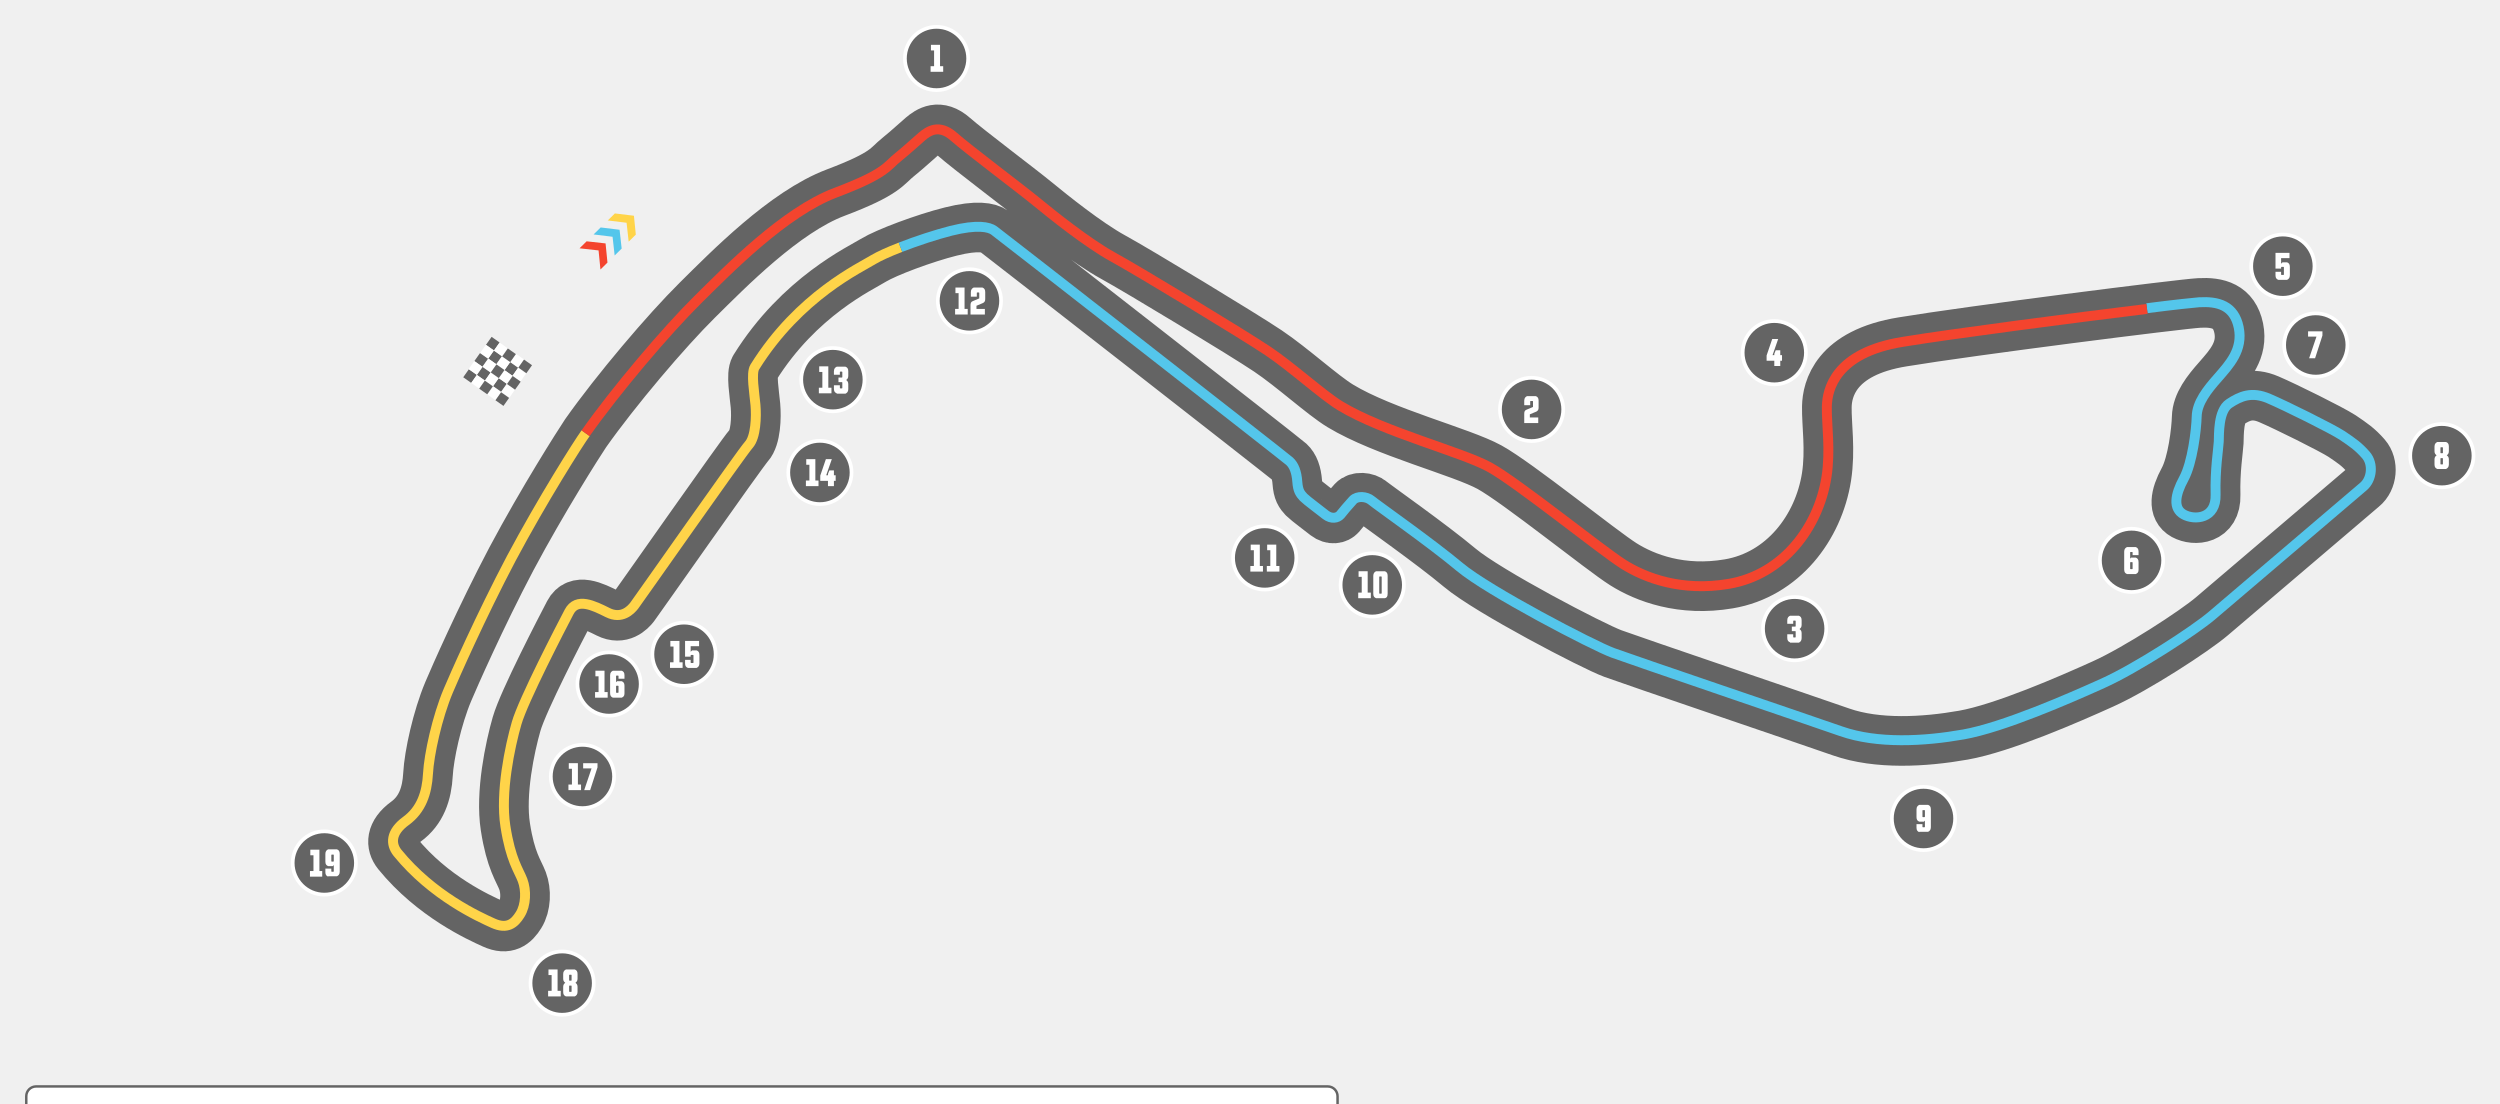
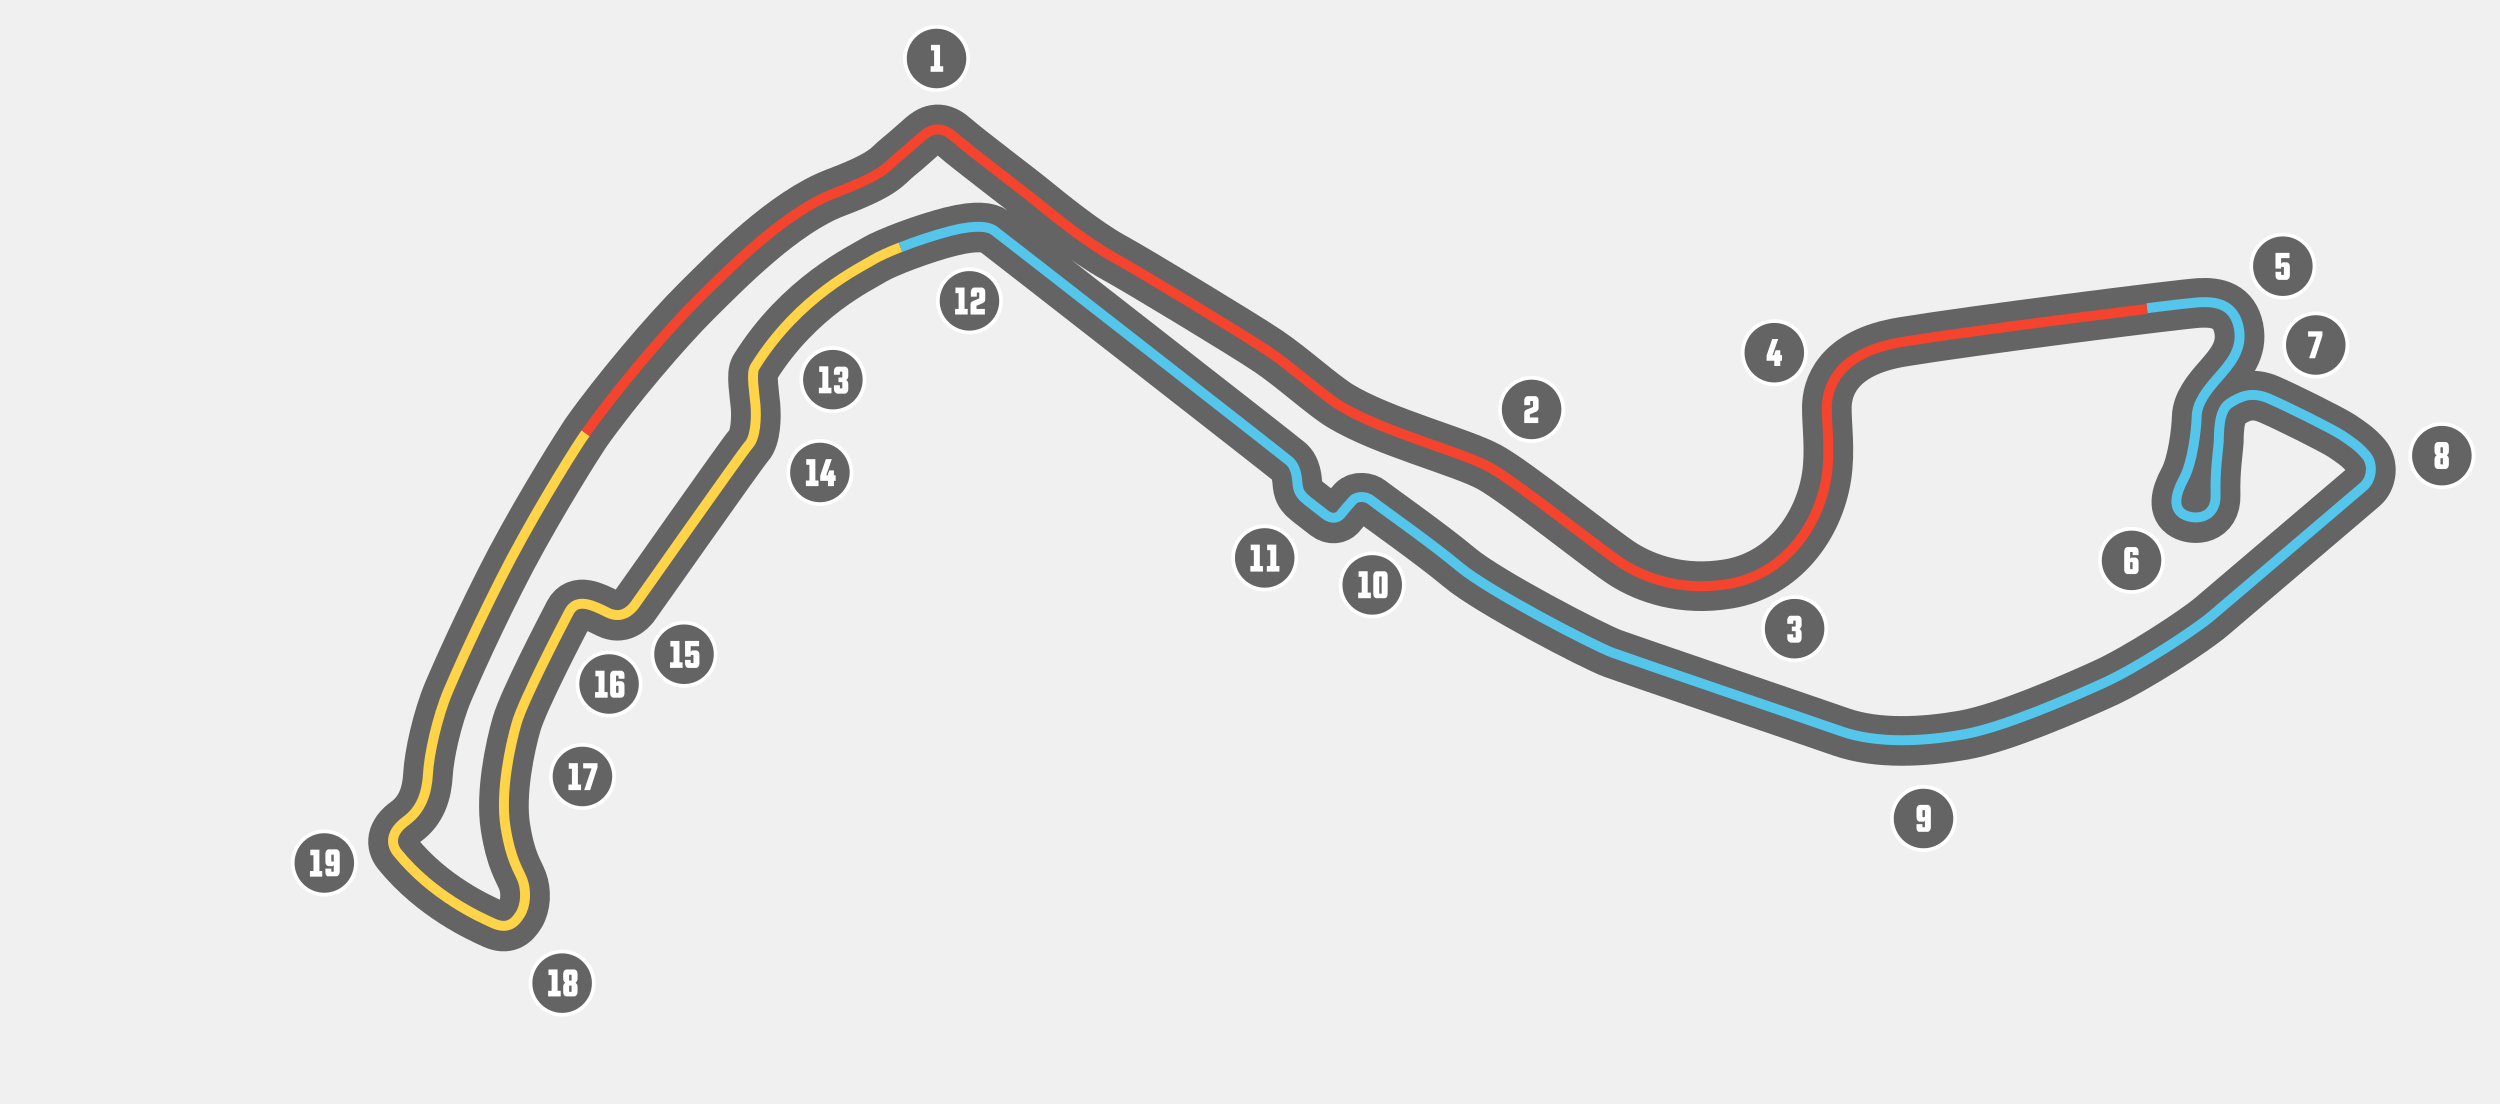
- <svg xmlns="http://www.w3.org/2000/svg" xmlns:xlink="http://www.w3.org/1999/xlink" version="1.1" x="0px" y="0px" viewBox="0 0 713.8 315" style="enable-background:new 0 0 713.8 348.1;" xml:space="preserve">
+ <svg xmlns="http://www.w3.org/2000/svg" version="1.1" x="0px" y="0px" viewBox="0 0 713.8 315" style="enable-background:new 0 0 713.8 348.1;" xml:space="preserve">
  <style type="text/css">
	.st0{fill:none;stroke:#646464;stroke-width:14.173;stroke-linecap:round;stroke-linejoin:round;stroke-miterlimit:10;}
	.st1{fill:none;stroke:#FFD449;stroke-width:2.835;stroke-miterlimit:10;}
	.st2{fill:none;stroke:#54C6EB;stroke-width:2.835;stroke-miterlimit:10;}
	.st3{fill:none;stroke:#F4442E;stroke-width:2.835;stroke-miterlimit:10;}
	.st4{fill:none;stroke:#FFFFFF;stroke-width:2.126;}
	.st5{fill:#646464;}
	.st6{fill:#FFFFFF;}
	.st7{fill:none;stroke:#646464;stroke-width:2.835;stroke-miterlimit:10;}
	.st8{fill:#FF3380;}
	.st9{fill:none;stroke:#FF3380;stroke-width:1.984;stroke-miterlimit:10;}
	.st10{fill:#09BC8A;}
	.st11{fill:none;stroke:#09BC8A;stroke-width:1.984;stroke-miterlimit:10;}
	.st12{fill:none;stroke:#09BC8A;stroke-width:2.21;stroke-miterlimit:10;}
	.st13{fill:none;stroke:#646464;stroke-width:0.709;stroke-miterlimit:10;}
	.st14{fill:none;stroke:#F4442E;stroke-width:5.669;stroke-miterlimit:10;}
	.st15{fill:none;stroke:#54C6EB;stroke-width:5.669;stroke-miterlimit:10;}
	.st16{fill:none;stroke:#FFD449;stroke-width:5.669;stroke-miterlimit:10;}
	.st17{fill:none;stroke:#09BC8A;stroke-width:2.835;stroke-miterlimit:10;}
	.st18{clip-path:url(#SVGID_00000173842315714103309910000014014696480439875724_);}
	.st19{fill:#F4442E;}
	.st20{fill:#54C6EB;}
	.st21{fill:#FFD449;}
</style>
  <g id="コース">
    <path class="st0" d="M167.2,123.7c8.6-12.2,23.1-29.3,31.9-38s24.9-25.2,39.5-30.7s14.6-7.6,17.9-10.2c3.2-2.6,4.8-4.2,6.7-5.8   s4.9-3.7,9.1,0s19,14.8,23.5,18.5c4.5,3.7,14.7,11.9,22,15.9s37.2,22.1,44.2,26.8c7,4.7,15.6,12.6,20.7,15.7   c12.4,7.5,34.6,13.1,42.6,17.5c8,4.4,32,23.8,38.2,27.7s16.6,7.9,30.1,5.6c15.4-2.6,25.6-16,27.9-30.5c1.2-7.7,0-15.1,0.1-20.1   c0.1-4.9,2.4-15.4,21.7-18.5c19.3-3.2,79.2-10.8,84.6-11.1s10,0.9,11.3,7.2c1.3,6.4-2.7,10.6-5.9,14.3c-3.2,3.6-6,7.2-6.1,11.1   c-0.1,3.8-1.2,13.2-3.7,17.8c-2.5,4.6-3.1,8.5,0,10.2s9.3,1.3,9.1-5.7c-0.2-7,0.8-13.1,0.9-15.1s-0.2-8.8,3-10.9   c3.2-2.1,6.4-3.5,11.3-1.4c4.9,2.1,17.8,8.5,20.9,10.5c3.1,2.1,4.6,3.1,6.8,5.6s1.8,7-0.8,9.1c-2.5,2.1-38.4,32.7-43.2,36.8   c-4.8,4.1-21.5,15-31.1,19.3c-9.5,4.3-28.5,12.6-39.8,14.6c-11.3,2-24.6,2.7-34.9-0.9c-10.3-3.6-59.5-20.3-65.2-22.4   s-35.6-17.7-43.7-24.5c-8.1-6.8-23.8-17.8-25.2-19c-1.4-1.2-4.1-1.4-5.3-0.1c-1.2,1.3-2.9,3.3-3.6,4.2c-0.8,0.9-2.5,1.3-4.2,0   c-1.6-1.3-5.3-4-6.3-5c-1-1.1-1.6-1.8-1.8-4.5s-0.9-4.6-2.2-5.8c-1.3-1.2-83-64.9-84.4-65.9c-1.4-1-4.7-1.8-12.3,0.1   c-7.6,1.9-18.5,6-22.1,8.2c-3.5,2.2-21.2,10.3-33.9,30.7c-1.1,1.8-0.1,7.4,0.2,10.8c0.3,3.4,0.1,9.2-1.9,11.4   c-2,2.2-31.7,44.6-32.7,45.9c-1,1.3-3.6,4-7.6,2c-4-2-8.8-4.4-11-0.2c-2.2,4.2-13.1,25.2-15,31.8s-4.7,19.8-3.2,29.4   c1.5,9.7,3.8,12.5,4.9,15.4c1.1,2.9,1,7.1-0.7,9.8c-1.6,2.6-3.7,4.3-7.7,2.5c-4-1.8-17.3-7.8-27.3-20.1c-2-2.5-2-5.9,2.4-9.1   s6-8,6.3-13.5s2.6-16.1,5.8-23.7c1.6-3.8,9.2-21.1,18-37.8C155,142.7,165.2,126.7,167.2,123.7z" />
  </g>
  <g id="セクター">
    <g>
      <path class="st1" d="M257.1,70.6c-3.4,1.3-6.2,2.6-7.7,3.5c-3.5,2.2-21.2,10.3-33.9,30.7c-1.1,1.8-0.1,7.4,0.2,10.8    c0.3,3.4,0.1,9.2-1.9,11.4c-2,2.2-31.7,44.6-32.7,45.9c-1,1.3-3.6,4-7.6,2c-4-2-8.8-4.4-11-0.2c-2.2,4.2-13.1,25.2-15,31.8    s-4.7,19.8-3.2,29.4c1.5,9.7,3.8,12.5,4.9,15.4c1.1,2.9,1,7.1-0.7,9.8c-1.6,2.6-3.7,4.3-7.7,2.5c-4-1.8-17.3-7.8-27.3-20.1    c-2-2.5-2-5.9,2.4-9.1s6-8,6.3-13.5s2.6-16.1,5.8-23.7c1.6-3.8,9.2-21.1,18-37.8c8.9-16.7,19.1-32.8,21.2-35.7" />
      <path class="st2" d="M613,88c7.8-1,13.5-1.6,14.9-1.7c5.4-0.3,10,0.9,11.3,7.2c1.3,6.4-2.7,10.6-5.9,14.3c-3.2,3.6-6,7.2-6.1,11.1    c-0.1,3.8-1.2,13.2-3.7,17.8c-2.5,4.6-3.1,8.5,0,10.2s9.3,1.3,9.1-5.7c-0.2-7,0.8-13.1,0.9-15.1s-0.2-8.8,3-10.9    c3.2-2.1,6.4-3.5,11.3-1.4c4.9,2.1,17.8,8.5,20.9,10.5c3.1,2.1,4.6,3.1,6.8,5.6s1.8,7-0.8,9.1c-2.5,2.1-38.4,32.7-43.2,36.8    c-4.8,4.1-21.5,15-31.1,19.3c-9.5,4.3-28.5,12.6-39.8,14.6c-11.3,2-24.6,2.7-34.9-0.9c-10.3-3.6-59.5-20.3-65.2-22.4    s-35.6-17.7-43.7-24.5c-8.1-6.8-23.8-17.8-25.2-19c-1.4-1.2-4.1-1.4-5.3-0.1c-1.2,1.3-2.9,3.3-3.6,4.2c-0.8,0.9-2.5,1.3-4.2,0    c-1.6-1.3-5.3-4-6.3-5c-1-1.1-1.6-1.8-1.8-4.5s-0.9-4.6-2.2-5.8c-1.3-1.2-83-64.9-84.4-65.9c-1.4-1-4.7-1.8-12.3,0.1    c-4.3,1.1-9.8,2.9-14.4,4.7" />
      <path class="st3" d="M167.2,123.7c8.6-12.2,23.1-29.3,31.9-38s24.9-25.2,39.5-30.7s14.6-7.6,17.9-10.2c3.2-2.6,4.8-4.2,6.7-5.8    s4.9-3.7,9.1,0s19,14.8,23.5,18.5c4.5,3.7,14.7,11.9,22,15.9s37.2,22.1,44.2,26.8c7,4.7,15.6,12.6,20.7,15.7    c12.4,7.5,34.6,13.1,42.6,17.5c8,4.4,32,23.8,38.2,27.7s16.6,7.9,30.1,5.6c15.4-2.6,25.6-16,27.9-30.5c1.2-7.7,0-15.1,0.1-20.1    c0.1-4.9,2.4-15.4,21.7-18.5c14-2.3,49.2-6.9,69.7-9.4" />
    </g>
  </g>
  <g id="コーナー番号">
    <g>
      <g>
        <circle class="st4" cx="267.4" cy="16.7" r="8.5" />
        <circle class="st5" cx="267.4" cy="16.7" r="8.5" />
      </g>
      <g>
        <path class="st6" d="M265.7,20.5v-1.6h1v-4.5h-0.9v-1.6h2.6v6.1h0.9v1.6H265.7z" />
      </g>
    </g>
    <g>
      <g>
        <circle class="st4" cx="437.3" cy="116.9" r="8.5" />
        <circle class="st5" cx="437.3" cy="116.9" r="8.5" />
      </g>
      <g>
        <path class="st6" d="M435.2,120.8v-2.6c0-0.6,0.1-1,0.6-1.2l1.9-0.8v-1.6l-0.1-0.1H437l-0.1,0.1v1.1h-1.7v-1.3     c0-0.8,0.4-1.1,0.8-1.3h2.5c0.5,0.2,0.8,0.5,0.8,1.3v1.9c0,0.6-0.1,0.9-0.6,1.2l-1.9,0.8v0.9h2.4v1.6H435.2z" />
      </g>
    </g>
    <g>
      <g>
        <circle class="st4" cx="512.4" cy="179.5" r="8.5" />
        <circle class="st5" cx="512.4" cy="179.5" r="8.5" />
      </g>
      <g>
        <path class="st6" d="M511.1,183.4c-0.5-0.2-0.8-0.5-0.8-1.3v-1h1.7v0.8l0.1,0.1h0.5l0.1-0.1v-1.6l-0.1-0.1h-1v-1.3h1l0.1-0.1     v-1.5l-0.1-0.1h-0.5l-0.1,0.1v0.8h-1.7v-1c0-0.8,0.4-1.1,0.8-1.3h2.5c0.5,0.2,0.8,0.5,0.8,1.3v1.3c0,0.6-0.2,0.9-0.6,1.2     c0.4,0.3,0.6,0.6,0.6,1.2v1.4c0,0.8-0.4,1.1-0.8,1.3H511.1z" />
      </g>
    </g>
    <g>
      <g>
        <circle class="st4" cx="506.6" cy="100.7" r="8.5" />
        <circle class="st5" cx="506.6" cy="100.7" r="8.5" />
      </g>
      <g>
        <path class="st6" d="M508.3,103v1.5h-1.7V103h-2.2v-1.5l1.6-4.7h1.7l-1.6,4.6h0.5V101l0.4-1h1.3v1.4h0.5v1.6H508.3z" />
      </g>
    </g>
    <g>
      <g>
        <circle class="st4" cx="651.8" cy="76" r="8.5" />
        <circle class="st5" cx="651.8" cy="76" r="8.5" />
      </g>
      <g>
        <path class="st6" d="M650.5,79.9c-0.5-0.2-0.8-0.5-0.8-1.3v-1h1.6v0.8l0.1,0.1h0.6l0.1-0.1v-2.1l-0.1-0.1h-0.6l-0.1,0.1v0.4h-1.6     v-4.5h4v1.5h-2.4v1.6l0.4-0.4h1.3c0.5,0.2,0.8,0.5,0.8,1.3v2.4c0,0.8-0.4,1.1-0.8,1.3H650.5z" />
      </g>
    </g>
    <g>
      <g>
        <circle class="st4" cx="608.6" cy="160" r="8.5" />
        <circle class="st5" cx="608.6" cy="160" r="8.5" />
      </g>
      <g>
        <path class="st6" d="M609.8,163.9h-2.5c-0.5-0.2-0.8-0.5-0.8-1.3v-5.1c0-0.8,0.4-1.1,0.8-1.3h2.5c0.5,0.2,0.8,0.5,0.8,1.3v1h-1.7     v-0.8l-0.1-0.1h-0.5l-0.1,0.1v1.8l0.3-0.3h1.3c0.5,0.2,0.8,0.5,0.8,1.3v2.2C610.6,163.4,610.3,163.7,609.8,163.9z M608.8,162.5     l0.1-0.1v-1.8l-0.1-0.1h-0.5l-0.1,0.1v1.8l0.1,0.1H608.8z" />
      </g>
    </g>
    <g>
      <g>
        <circle class="st4" cx="661.2" cy="98.5" r="8.5" />
        <circle class="st5" cx="661.2" cy="98.5" r="8.5" />
      </g>
      <g>
        <path class="st6" d="M659.3,102.3l2.1-6.2h-2.4v-1.5h4.1v1.2l-2.1,6.5H659.3z" />
      </g>
    </g>
    <g>
      <g>
        <circle class="st4" cx="697.2" cy="130.1" r="8.5" />
        <circle class="st5" cx="697.2" cy="130.1" r="8.5" />
      </g>
      <g>
        <path class="st6" d="M695.9,133.9c-0.5-0.2-0.8-0.5-0.8-1.3v-1.4c0-0.6,0.2-0.9,0.6-1.2c-0.4-0.3-0.6-0.6-0.6-1.2v-1.3     c0-0.8,0.4-1.1,0.8-1.3h2.5c0.5,0.2,0.8,0.5,0.8,1.3v1.3c0,0.6-0.2,0.9-0.6,1.2c0.4,0.3,0.6,0.6,0.6,1.2v1.4     c0,0.8-0.4,1.1-0.8,1.3H695.9z M696.8,129.3l0.1,0.1h0.5l0.1-0.1v-1.5l-0.1-0.1h-0.5l-0.1,0.1V129.3z M697.5,132.5v-1.6l-0.1-0.1     h-0.5l-0.1,0.1v1.6l0.1,0.1h0.5L697.5,132.5z" />
      </g>
    </g>
    <g>
      <g>
        <circle class="st4" cx="549.2" cy="233.7" r="8.5" />
        <circle class="st5" cx="549.2" cy="233.7" r="8.5" />
      </g>
      <g>
        <path class="st6" d="M548,237.6c-0.5-0.2-0.8-0.5-0.8-1.3v-1h1.7v0.8l0.1,0.1h0.5l0.1-0.1v-1.8l-0.3,0.3H548     c-0.5-0.2-0.8-0.5-0.8-1.3v-2.2c0-0.8,0.4-1.1,0.8-1.3h2.5c0.5,0.2,0.8,0.5,0.8,1.3v5.1c0,0.8-0.4,1.1-0.8,1.3H548z M549.6,233.2     v-1.8l-0.1-0.1h-0.5l-0.1,0.1v1.8l0.1,0.1h0.5L549.6,233.2z" />
      </g>
    </g>
    <g>
      <g>
        <circle class="st4" cx="391.8" cy="167" r="8.5" />
        <circle class="st5" cx="391.8" cy="167" r="8.5" />
      </g>
      <g>
        <path class="st6" d="M387.8,170.8v-1.6h1v-4.5h-0.9v-1.6h2.6v6.1h0.9v1.6H387.8z" />
        <path class="st6" d="M395.4,170.8h-2.5c-0.5-0.2-0.8-0.5-0.8-1.3v-5.1c0-0.8,0.4-1.1,0.8-1.3h2.5c0.5,0.2,0.8,0.5,0.8,1.3v5.1     C396.2,170.4,395.9,170.7,395.4,170.8z M394.5,164.7l-0.1-0.1h-0.5l-0.1,0.1v4.7l0.1,0.1h0.5l0.1-0.1V164.7z" />
      </g>
    </g>
    <g>
      <g>
        <circle class="st4" cx="361.1" cy="159.3" r="8.5" />
        <circle class="st5" cx="361.1" cy="159.3" r="8.5" />
      </g>
      <g>
        <path class="st6" d="M357,163.2v-1.6h1v-4.5h-0.9v-1.6h2.6v6.1h0.9v1.6H357z" />
        <path class="st6" d="M361.7,163.2v-1.6h1v-4.5h-0.9v-1.6h2.6v6.1h0.9v1.6H361.7z" />
      </g>
    </g>
    <g>
      <g>
        <circle class="st4" cx="276.8" cy="85.9" r="8.5" />
        <circle class="st5" cx="276.8" cy="85.9" r="8.5" />
      </g>
      <g>
        <path class="st6" d="M272.7,89.8v-1.6h1v-4.5h-0.9v-1.6h2.6v6.1h0.9v1.6H272.7z" />
        <path class="st6" d="M277.1,89.8v-2.6c0-0.6,0.1-1,0.6-1.2l1.9-0.8v-1.6l-0.1-0.1h-0.5l-0.1,0.1v1.1h-1.7v-1.3     c0-0.8,0.4-1.1,0.8-1.3h2.5c0.5,0.2,0.8,0.5,0.8,1.3v1.9c0,0.6-0.1,0.9-0.6,1.2l-1.9,0.8v0.9h2.4v1.6H277.1z" />
      </g>
    </g>
    <g>
      <g>
        <circle class="st4" cx="237.8" cy="108.4" r="8.5" />
        <circle class="st5" cx="237.8" cy="108.4" r="8.5" />
      </g>
      <g>
        <path class="st6" d="M233.8,112.3v-1.6h1v-4.5h-0.9v-1.6h2.6v6.1h0.9v1.6H233.8z" />
        <path class="st6" d="M238.9,112.3c-0.5-0.2-0.8-0.5-0.8-1.3v-1h1.7v0.8l0.1,0.1h0.5l0.1-0.1v-1.6l-0.1-0.1h-1v-1.3h1l0.1-0.1     v-1.5l-0.1-0.1h-0.5l-0.1,0.1v0.8h-1.7v-1c0-0.8,0.4-1.1,0.8-1.3h2.5c0.5,0.2,0.8,0.5,0.8,1.3v1.3c0,0.6-0.2,0.9-0.6,1.2     c0.4,0.3,0.6,0.6,0.6,1.2v1.4c0,0.8-0.4,1.1-0.8,1.3H238.9z" />
      </g>
    </g>
    <g>
      <g>
        <circle class="st4" cx="234.1" cy="134.9" r="8.5" />
        <circle class="st5" cx="234.1" cy="134.9" r="8.5" />
      </g>
      <g>
        <path class="st6" d="M230.1,138.8v-1.6h1v-4.5h-0.9v-1.6h2.6v6.1h0.9v1.6H230.1z" />
        <path class="st6" d="M238.1,137.3v1.5h-1.7v-1.5h-2.2v-1.5l1.6-4.7h1.7l-1.6,4.6h0.5v-0.4l0.4-1h1.3v1.4h0.5v1.6H238.1z" />
      </g>
    </g>
    <g>
      <g>
        <circle class="st4" cx="160.5" cy="280.7" r="8.5" />
        <circle class="st5" cx="160.5" cy="280.7" r="8.5" />
      </g>
      <g>
        <path class="st6" d="M156.5,284.5v-1.6h1v-4.5h-0.9v-1.6h2.6v6.1h0.9v1.6H156.5z" />
        <path class="st6" d="M161.6,284.5c-0.5-0.2-0.8-0.5-0.8-1.3v-1.4c0-0.6,0.2-0.9,0.6-1.2c-0.4-0.3-0.6-0.6-0.6-1.2v-1.3     c0-0.8,0.4-1.1,0.8-1.3h2.5c0.5,0.2,0.8,0.5,0.8,1.3v1.3c0,0.6-0.2,0.9-0.6,1.2c0.4,0.3,0.6,0.6,0.6,1.2v1.4     c0,0.8-0.4,1.1-0.8,1.3H161.6z M162.5,279.9l0.1,0.1h0.5l0.1-0.1v-1.5l-0.1-0.1h-0.5l-0.1,0.1V279.9z M163.2,283.1v-1.6l-0.1-0.1     h-0.5l-0.1,0.1v1.6l0.1,0.1h0.5L163.2,283.1z" />
      </g>
    </g>
    <g>
      <g>
        <circle class="st4" cx="92.6" cy="246.4" r="8.5" />
        <circle class="st5" cx="92.6" cy="246.4" r="8.5" />
      </g>
      <g>
        <path class="st6" d="M88.5,250.3v-1.6h1v-4.5h-0.9v-1.6h2.6v6.1H92v1.6H88.5z" />
        <path class="st6" d="M93.7,250.3c-0.5-0.2-0.8-0.5-0.8-1.3v-1h1.7v0.8l0.1,0.1h0.5l0.1-0.1V247l-0.3,0.3h-1.3     c-0.5-0.2-0.8-0.5-0.8-1.3v-2.2c0-0.8,0.4-1.1,0.8-1.3h2.5c0.5,0.2,0.8,0.5,0.8,1.3v5.1c0,0.8-0.4,1.1-0.8,1.3H93.7z M95.3,245.9     v-1.8l-0.1-0.1h-0.5l-0.1,0.1v1.8l0.1,0.1h0.5L95.3,245.9z" />
      </g>
    </g>
    <g>
      <g>
        <circle class="st4" cx="195.3" cy="186.8" r="8.5" />
        <circle class="st5" cx="195.3" cy="186.8" r="8.5" />
      </g>
      <g>
        <path class="st6" d="M191.3,190.7v-1.6h1v-4.5h-0.9V183h2.6v6.1h0.9v1.6H191.3z" />
        <path class="st6" d="M196.4,190.7c-0.5-0.2-0.8-0.5-0.8-1.3v-1h1.6v0.8l0.1,0.1h0.6l0.1-0.1v-2.1l-0.1-0.1h-0.6l-0.1,0.1v0.4     h-1.6V183h4v1.5h-2.4v1.6l0.4-0.4h1.3c0.5,0.2,0.8,0.5,0.8,1.3v2.4c0,0.8-0.4,1.1-0.8,1.3H196.4z" />
      </g>
    </g>
    <g>
      <g>
        <circle class="st4" cx="173.9" cy="195.3" r="8.5" />
        <circle class="st5" cx="173.9" cy="195.3" r="8.5" />
      </g>
      <g>
        <path class="st6" d="M169.9,199.2v-1.6h1v-4.5H170v-1.6h2.6v6.1h0.9v1.6H169.9z" />
        <path class="st6" d="M177.5,199.2H175c-0.5-0.2-0.8-0.5-0.8-1.3v-5.1c0-0.8,0.4-1.1,0.8-1.3h2.5c0.5,0.2,0.8,0.5,0.8,1.3v1h-1.7     V193l-0.1-0.1H176l-0.1,0.1v1.8l0.3-0.3h1.3c0.5,0.2,0.8,0.5,0.8,1.3v2.2C178.3,198.7,178,199,177.5,199.2z M176.5,197.8l0.1-0.1     v-1.8l-0.1-0.1H176l-0.1,0.1v1.8l0.1,0.1H176.5z" />
      </g>
    </g>
    <g>
      <g>
        <circle class="st4" cx="166.3" cy="221.7" r="8.5" />
        <circle class="st5" cx="166.3" cy="221.7" r="8.5" />
      </g>
      <g>
        <path class="st6" d="M162.3,225.6V224h1v-4.5h-0.9v-1.6h2.6v6.1h0.9v1.6H162.3z" />
        <path class="st6" d="M166.8,225.6l2.1-6.2h-2.4v-1.5h4.1v1.2l-2.1,6.5H166.8z" />
      </g>
    </g>
  </g>
-   <g id="アイコン">
-     <g>
-       <rect x="132.8" y="106" transform="matrix(0.5767 -0.8169 0.8169 0.5767 -30.9158 155.0689)" class="st5" width="2.8" height="2.8" />
-       <rect x="136" y="101.3" transform="matrix(0.5767 -0.8169 0.8169 0.5767 -25.7484 155.7797)" class="st5" width="2.8" height="2.8" />
-       <rect x="136.7" y="105.3" transform="matrix(0.5767 -0.8169 0.8169 0.5767 -28.6876 158.008)" class="st5" width="2.8" height="2.8" />
-       <rect x="140" y="100.6" transform="matrix(0.5767 -0.8169 0.8169 0.5767 -23.5201 158.7189)" class="st5" width="2.8" height="2.8" />
-       <rect x="141.4" y="108.5" transform="matrix(0.5767 -0.8169 0.8169 0.5767 -29.3984 163.1755)" class="st5" width="2.8" height="2.8" />
-       <rect x="144.6" y="103.9" transform="matrix(0.5767 -0.8169 0.8169 0.5767 -24.231 163.8863)" class="st5" width="2.8" height="2.8" />
-       <rect x="139.3" y="96.7" transform="matrix(0.5767 -0.8169 0.8169 0.5767 -20.581 156.4906)" class="st5" width="2.8" height="2.8" />
-       <rect x="137.7" y="99" transform="matrix(0.5767 -0.8169 0.8169 0.5767 -23.1647 156.1351)" class="st6" width="2.8" height="2.8" />
-       <rect x="134.4" y="103.6" transform="matrix(0.5767 -0.8169 0.8169 0.5767 -28.3321 155.4243)" class="st6" width="2.8" height="2.8" />
-       <rect x="135.1" y="107.6" transform="matrix(0.5767 -0.8169 0.8169 0.5767 -31.2713 157.6526)" class="st6" width="2.8" height="2.8" />
-       <rect x="138.4" y="103" transform="matrix(0.5767 -0.8169 0.8169 0.5767 -26.1038 158.3634)" class="st6" width="2.8" height="2.8" />
-       <rect x="141.6" y="98.3" transform="matrix(0.5767 -0.8169 0.8169 0.5767 -20.9364 159.0743)" class="st6" width="2.8" height="2.8" />
-       <rect x="142.3" y="102.3" transform="matrix(0.5767 -0.8169 0.8169 0.5767 -23.8755 161.3026)" class="st6" width="2.8" height="2.8" />
-       <rect x="139" y="106.9" transform="matrix(0.5767 -0.8169 0.8169 0.5767 -29.043 160.5917)" class="st6" width="2.8" height="2.8" />
-       <rect x="146.9" y="105.5" transform="matrix(0.5767 -0.8169 0.8169 0.5767 -24.5864 166.47)" class="st6" width="2.8" height="2.8" />
-       <rect x="143.7" y="110.2" transform="matrix(0.5767 -0.8169 0.8169 0.5767 -29.7538 165.7592)" class="st6" width="2.8" height="2.8" />
-       <rect x="139.7" y="110.9" transform="matrix(0.5767 -0.8169 0.8169 0.5767 -31.9821 162.82)" class="st6" width="2.8" height="2.8" />
-       <rect x="143" y="106.2" transform="matrix(0.5767 -0.8169 0.8169 0.5767 -26.8147 163.5309)" class="st6" width="2.8" height="2.8" />
-       <rect x="146.3" y="101.6" transform="matrix(0.5767 -0.8169 0.8169 0.5767 -21.6472 164.2417)" class="st6" width="2.8" height="2.8" />
-       <rect x="137.4" y="109.2" transform="matrix(0.5767 -0.8169 0.8169 0.5767 -31.6267 160.2363)" class="st5" width="2.8" height="2.8" />
-       <rect x="140.7" y="104.6" transform="matrix(0.5767 -0.8169 0.8169 0.5767 -26.4593 160.9472)" class="st5" width="2.8" height="2.8" />
-       <rect x="145.3" y="107.9" transform="matrix(0.5767 -0.8169 0.8169 0.5767 -27.1701 166.1146)" class="st5" width="2.8" height="2.8" />
-       <rect x="143.9" y="100" transform="matrix(0.5767 -0.8169 0.8169 0.5767 -21.2918 161.658)" class="st5" width="2.8" height="2.8" />
-       <rect x="142" y="112.5" transform="matrix(0.5767 -0.8169 0.8169 0.5767 -32.3375 165.4037)" class="st5" width="2.8" height="2.8" />
-       <rect x="148.6" y="103.2" transform="matrix(0.5767 -0.8169 0.8169 0.5767 -22.0027 166.8254)" class="st5" width="2.8" height="2.8" />
-     </g>
-     <g>
-       <g>
-         <path class="st6" d="M381.9,337.9c0,1.6-1.3,2.8-2.8,2.8H10.3c-1.6,0-2.8-1.3-2.8-2.8V313c0-1.6,1.3-2.8,2.8-2.8h368.8     c1.6,0,2.8,1.3,2.8,2.8V337.9z" />
-         <path class="st13" d="M381.9,337.9c0,1.6-1.3,2.8-2.8,2.8H10.3c-1.6,0-2.8-1.3-2.8-2.8V313c0-1.6,1.3-2.8,2.8-2.8h368.8     c1.6,0,2.8,1.3,2.8,2.8V337.9z" />
-       </g>
-       <g>
-         <path class="st5" d="M53,326.8v2.6c0,1.3-0.6,1.7-1.3,2h-3.3c-0.7-0.3-1.3-0.7-1.3-2v-2h1.8v2.1l0.4,0.4h1.6l0.4-0.4v-2.8     l-0.3-0.4l-2.6-0.8c-0.8-0.3-1.1-0.8-1.1-1.9v-2.2c0-1.3,0.6-1.7,1.3-2h3.3c0.7,0.3,1.3,0.7,1.3,2v1.9h-1.8v-2.1l-0.4-0.4h-1.6     l-0.4,0.4v2.4l0.4,0.4l2.6,0.7C52.6,325.2,53,325.7,53,326.8z" />
-         <path class="st5" d="M54.3,319.4h5.1v1.6h-3.3v3.4h3.1v1.6h-3.1v3.7h3.4v1.6h-5.2V319.4z" />
-         <path class="st5" d="M66.6,329.4c0,1.3-0.6,1.7-1.3,2H62c-0.7-0.3-1.3-0.7-1.3-2v-8c0-1.3,0.6-1.7,1.3-2h3.3     c0.7,0.3,1.3,0.7,1.3,2v2.7h-1.8v-2.8l-0.4-0.4h-1.6l-0.4,0.4v8.3l0.4,0.4h1.6l0.4-0.4v-2.7h1.8V329.4z" />
-         <path class="st5" d="M71.4,321.1v10.3h-1.8v-10.3h-2.1v-1.6h6.1v1.6H71.4z" />
-         <path class="st5" d="M80.2,329.4c0,1.3-0.6,1.7-1.3,2h-3.3c-0.7-0.3-1.3-0.7-1.3-2v-8c0-1.3,0.6-1.7,1.3-2h3.3     c0.7,0.3,1.3,0.7,1.3,2V329.4z M78.4,321.3l-0.4-0.4h-1.6l-0.4,0.4v8.3l0.4,0.4h1.6l0.4-0.4V321.3z" />
-         <path class="st5" d="M81.6,331.4v-12h4.6c0.7,0.3,1.3,0.7,1.3,2v2.6c0,1.3-0.6,1.6-1.3,1.9L86,326l2.1,4.3v1.1h-1.6l-2.2-5.1     h-0.8v5.1H81.6z M83.4,320.9v3.9h2l0.4-0.4v-3.1l-0.4-0.4H83.4z" />
-         <path class="st5" d="M91.7,331.4v-1.6h1.8v-8.7h-1.7v-1.6h3.5v10.4h1.7v1.6H91.7z" />
-       </g>
-       <line class="st14" x1="21.6" y1="325.5" x2="42.9" y2="325.5" />
-       <g>
-         <path class="st5" d="M143.1,326.8v2.6c0,1.3-0.6,1.7-1.3,2h-3.3c-0.7-0.3-1.3-0.7-1.3-2v-2h1.8v2.1l0.4,0.4h1.6l0.4-0.4v-2.8     l-0.3-0.4l-2.6-0.8c-0.8-0.3-1.1-0.8-1.1-1.9v-2.2c0-1.3,0.6-1.7,1.3-2h3.3c0.7,0.3,1.3,0.7,1.3,2v1.9h-1.8v-2.1l-0.4-0.4h-1.6     l-0.4,0.4v2.4l0.4,0.4l2.6,0.7C142.7,325.2,143.1,325.7,143.1,326.8z" />
-         <path class="st5" d="M144.4,319.4h5.1v1.6h-3.3v3.4h3.1v1.6h-3.1v3.7h3.4v1.6h-5.2V319.4z" />
-         <path class="st5" d="M156.7,329.4c0,1.3-0.6,1.7-1.3,2h-3.3c-0.7-0.3-1.3-0.7-1.3-2v-8c0-1.3,0.6-1.7,1.3-2h3.3     c0.7,0.3,1.3,0.7,1.3,2v2.7h-1.8v-2.8l-0.4-0.4h-1.6l-0.4,0.4v8.3l0.4,0.4h1.6l0.4-0.4v-2.7h1.8V329.4z" />
-         <path class="st5" d="M161.5,321.1v10.3h-1.8v-10.3h-2.1v-1.6h6.1v1.6H161.5z" />
-         <path class="st5" d="M170.3,329.4c0,1.3-0.6,1.7-1.3,2h-3.3c-0.7-0.3-1.3-0.7-1.3-2v-8c0-1.3,0.6-1.7,1.3-2h3.3     c0.7,0.3,1.3,0.7,1.3,2V329.4z M168.6,321.3l-0.4-0.4h-1.6l-0.4,0.4v8.3l0.4,0.4h1.6l0.4-0.4V321.3z" />
-         <path class="st5" d="M171.7,331.4v-12h4.6c0.7,0.3,1.3,0.7,1.3,2v2.6c0,1.3-0.6,1.6-1.3,1.9l-0.3,0.1l2.1,4.3v1.1h-1.6l-2.2-5.1     h-0.8v5.1H171.7z M173.5,320.9v3.9h2l0.4-0.4v-3.1l-0.4-0.4H173.5z" />
-         <path class="st5" d="M181.4,331.4v-3.6c0-1.1,0.4-1.7,1.2-2.1l3-1.2v-3.2l-0.4-0.4h-1.7l-0.4,0.4v2h-1.8v-1.9     c0-1.3,0.6-1.7,1.3-2h3.3c0.7,0.3,1.3,0.7,1.3,2v2.5c0,1.1-0.3,1.7-1.1,2.1l-3,1.2v2.5h4.1v1.6H181.4z" />
-       </g>
-       <line class="st15" x1="111.7" y1="325.5" x2="133" y2="325.5" />
-       <g>
-         <path class="st5" d="M232.9,326.8v2.6c0,1.3-0.6,1.7-1.3,2h-3.3c-0.7-0.3-1.3-0.7-1.3-2v-2h1.8v2.1l0.4,0.4h1.6l0.4-0.4v-2.8     l-0.3-0.4l-2.6-0.8c-0.8-0.3-1.1-0.8-1.1-1.9v-2.2c0-1.3,0.6-1.7,1.3-2h3.3c0.7,0.3,1.3,0.7,1.3,2v1.9h-1.8v-2.1l-0.4-0.4h-1.6     l-0.4,0.4v2.4l0.4,0.4l2.6,0.7C232.5,325.2,232.9,325.7,232.9,326.8z" />
-         <path class="st5" d="M234.2,319.4h5.1v1.6H236v3.4h3.1v1.6H236v3.7h3.4v1.6h-5.2V319.4z" />
-         <path class="st5" d="M246.5,329.4c0,1.3-0.6,1.7-1.3,2h-3.3c-0.7-0.3-1.3-0.7-1.3-2v-8c0-1.3,0.6-1.7,1.3-2h3.3     c0.7,0.3,1.3,0.7,1.3,2v2.7h-1.8v-2.8l-0.4-0.4h-1.6l-0.4,0.4v8.3l0.4,0.4h1.6l0.4-0.4v-2.7h1.8V329.4z" />
-         <path class="st5" d="M251.3,321.1v10.3h-1.8v-10.3h-2.1v-1.6h6.1v1.6H251.3z" />
-         <path class="st5" d="M260.2,329.4c0,1.3-0.6,1.7-1.3,2h-3.3c-0.7-0.3-1.3-0.7-1.3-2v-8c0-1.3,0.6-1.7,1.3-2h3.3     c0.7,0.3,1.3,0.7,1.3,2V329.4z M258.4,321.3l-0.4-0.4h-1.6l-0.4,0.4v8.3l0.4,0.4h1.6l0.4-0.4V321.3z" />
-         <path class="st5" d="M261.6,331.4v-12h4.6c0.7,0.3,1.3,0.7,1.3,2v2.6c0,1.3-0.6,1.6-1.3,1.9l-0.3,0.1l2.1,4.3v1.1h-1.6l-2.2-5.1     h-0.8v5.1H261.6z M263.4,320.9v3.9h2l0.4-0.4v-3.1l-0.4-0.4H263.4z" />
-         <path class="st5" d="M272.6,331.4c-0.7-0.3-1.3-0.7-1.3-2v-1.7h1.8v1.8l0.4,0.4h1.7l0.4-0.4v-3.2l-0.4-0.3h-1.8v-1.4h1.8l0.4-0.4     v-3l-0.4-0.4h-1.7l-0.4,0.4v1.8h-1.8v-1.7c0-1.3,0.6-1.7,1.3-2h3.3c0.7,0.3,1.3,0.7,1.3,2v1.9c0,1-0.2,1.5-0.9,1.9     c0.6,0.4,0.9,0.9,0.9,1.9v2.2c0,1.3-0.6,1.7-1.3,2H272.6z" />
-       </g>
-       <line class="st16" x1="201.5" y1="325.5" x2="222.8" y2="325.5" />
-       <g>
-         <path class="st5" d="M322.8,329.4c0,1.3-0.6,1.7-1.3,2h-4.6v-12h4.6c0.7,0.3,1.3,0.7,1.3,2V329.4z M318.7,320.9v9h2l0.4-0.4v-8.3     l-0.4-0.4H318.7z" />
-         <path class="st5" d="M324.2,331.4v-12h4.6c0.7,0.3,1.3,0.7,1.3,2v2.6c0,1.3-0.6,1.6-1.3,1.9l-0.3,0.1l2.1,4.3v1.1h-1.6l-2.2-5.1     H326v5.1H324.2z M326,320.9v3.9h2l0.4-0.4v-3.1l-0.4-0.4H326z" />
-         <path class="st5" d="M337.2,326.8v2.6c0,1.3-0.6,1.7-1.3,2h-3.3c-0.7-0.3-1.3-0.7-1.3-2v-2h1.8v2.1l0.4,0.4h1.6l0.4-0.4v-2.8     l-0.3-0.4l-2.6-0.8c-0.8-0.3-1.1-0.8-1.1-1.9v-2.2c0-1.3,0.6-1.7,1.3-2h3.3c0.7,0.3,1.3,0.7,1.3,2v1.9h-1.8v-2.1l-0.4-0.4h-1.6     l-0.4,0.4v2.4l0.4,0.4l2.6,0.7C336.9,325.2,337.2,325.7,337.2,326.8z" />
-         <path class="st5" d="M344.8,321.1h-3.9v-1.6h5.8v1.5l-4,8.9h4v1.6h-5.9v-1.5L344.8,321.1z" />
-         <path class="st5" d="M353.9,329.4c0,1.3-0.6,1.7-1.3,2h-3.3c-0.7-0.3-1.3-0.7-1.3-2v-8c0-1.3,0.6-1.7,1.3-2h3.3     c0.7,0.3,1.3,0.7,1.3,2V329.4z M352.1,321.3l-0.4-0.4h-1.6l-0.4,0.4v8.3l0.4,0.4h1.6l0.4-0.4V321.3z" />
-         <path class="st5" d="M359.6,319.4h1.6v12h-1.6l-2.6-7.1h-0.2v7.1h-1.6v-12h1.6l2.6,7.1h0.2V319.4z" />
-         <path class="st5" d="M362.6,319.4h5.1v1.6h-3.3v3.4h3.1v1.6h-3.1v3.7h3.4v1.6h-5.2V319.4z" />
-       </g>
-       <g>
-         <g>
-           <g>
-             <g>
-               <line class="st17" x1="292.9" y1="318.1" x2="292.9" y2="333" />
-             </g>
-             <g>
-               <ellipse class="st10" cx="299" cy="325.5" rx="1.5" ry="1.4" />
-             </g>
-             <g>
-               <ellipse class="st10" cx="305" cy="325.5" rx="1.5" ry="1.4" />
-             </g>
-             <g>
-               <line class="st17" x1="311.1" y1="318.1" x2="311.1" y2="333" />
-             </g>
-           </g>
-         </g>
-       </g>
-     </g>
-     <g>
-       <defs>
-         <rect id="SVGID_1_" x="162.8" y="64.3" transform="matrix(-0.7118 0.7023 -0.7023 -0.7118 345.8402 -4.8023)" width="22.3" height="8.5" />
-       </defs>
-       <clipPath id="SVGID_00000098203211854091470380000003617357455303998617_">
-         <use xlink:href="#SVGID_1_" style="overflow:visible;" />
-       </clipPath>
-       <g style="clip-path:url(#SVGID_00000098203211854091470380000003617357455303998617_);">
-         <polygon class="st19" points="161.9,70.5 163.9,68.5 172.9,69.5 173.8,78.6 171.8,80.6 170.9,71.5    " />
-         <polygon class="st20" points="165.9,66.5 167.9,64.5 176.9,65.6 177.9,74.6 175.9,76.6 174.9,67.6    " />
-         <polygon class="st21" points="169.9,62.5 172,60.5 181,61.6 181.9,70.6 179.9,72.6 178.9,63.6    " />
-       </g>
-     </g>
-   </g>
</svg>
